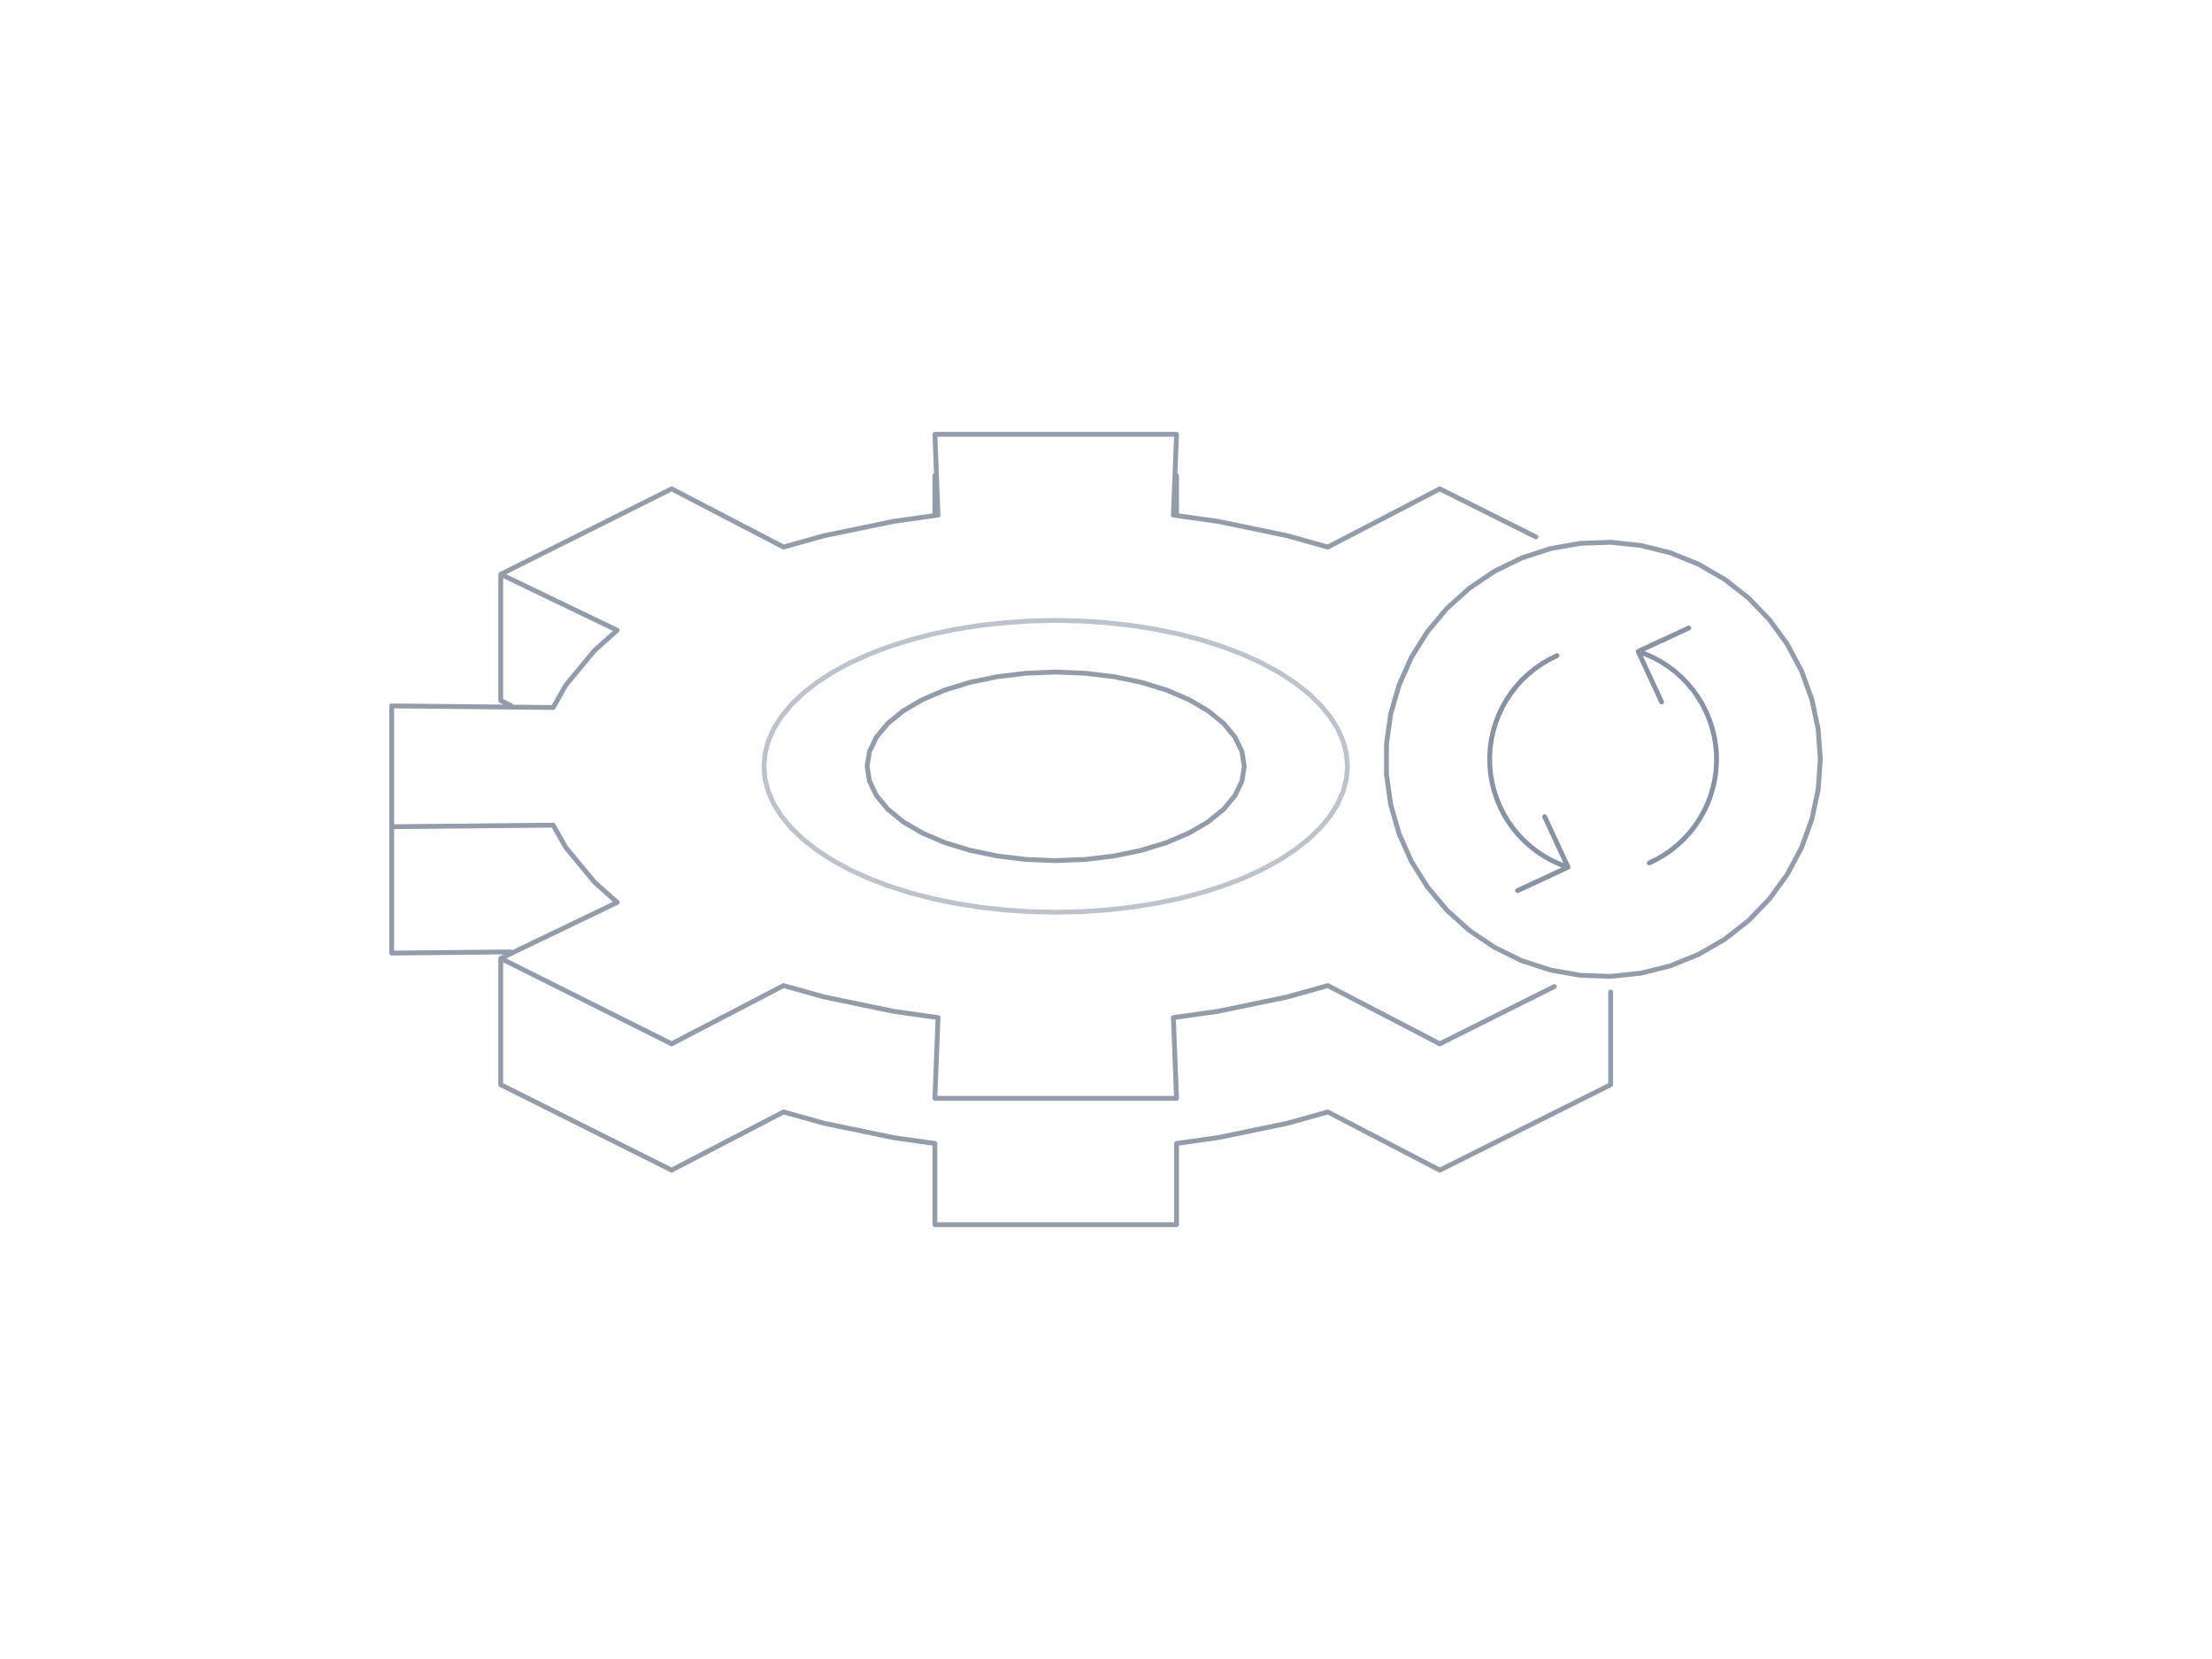
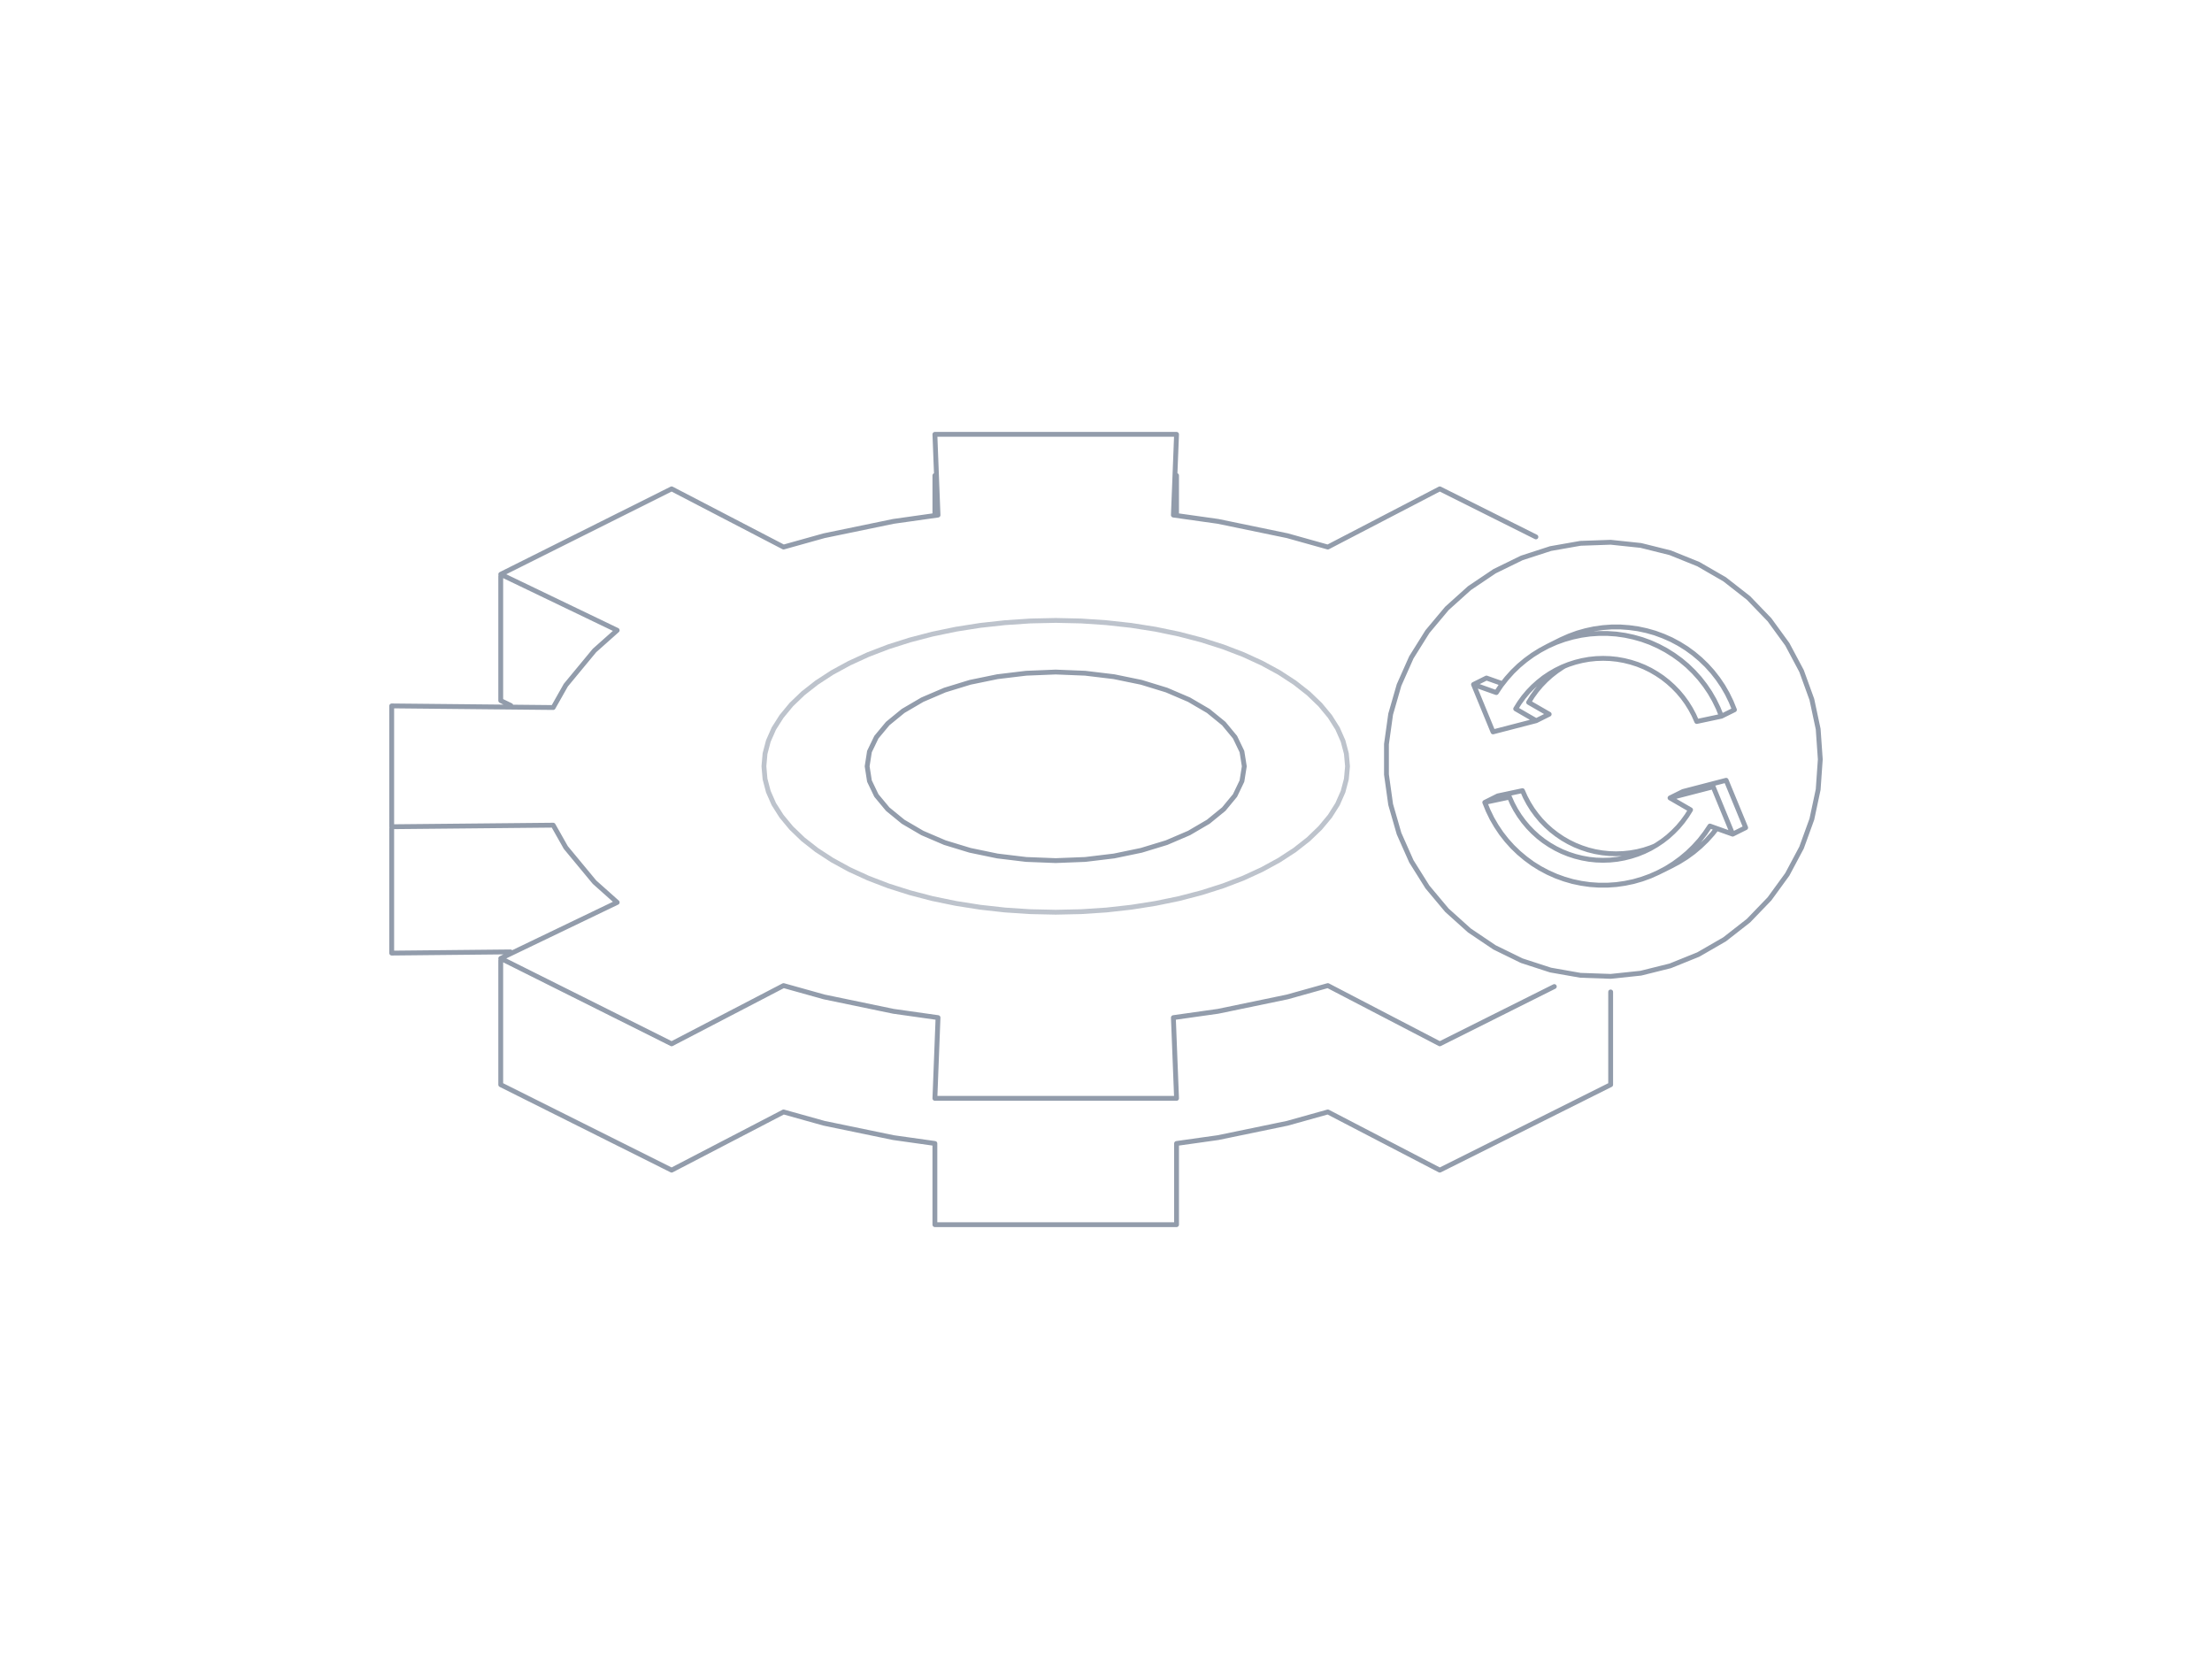
<svg xmlns="http://www.w3.org/2000/svg" viewBox="0 0 480 360" role="img" color="#8792a2" fill="none" stroke="currentColor" stroke-width="1.05" stroke-linecap="round" stroke-linejoin="round">
  <path vector-effect="non-scaling-stroke" stroke-opacity=".55" d="M273.86,188.68 269.79,190.55 265.40,192.23 260.75,193.71 255.85,194.99 250.74,196.04 245.47,196.87 240.08,197.47 234.60,197.83 229.09,197.95 223.57,197.83 218.09,197.47 212.70,196.87 207.43,196.04 202.33,194.99 197.43,193.71 192.77,192.23 188.39,190.55 184.31,188.68 180.58,186.64 177.22,184.45 174.25,182.12 171.70,179.67 169.59,177.12 167.92,174.49 166.73,171.79 166.01,169.05 165.77,166.29 166.01,163.53 166.73,160.80 167.92,158.10 169.59,155.47 171.70,152.91 174.25,150.46 177.22,148.13 180.58,145.94 184.31,143.91 188.39,142.04 192.77,140.36 197.43,138.88 202.33,137.60 207.43,136.54 212.70,135.71 218.09,135.12 223.57,134.75 229.09,134.63 234.60,134.75 240.08,135.12 245.47,135.71 250.74,136.54 255.85,137.60 260.75,138.88 265.40,140.36 269.79,142.04 273.86,143.91 277.59,145.94 280.95,148.13 283.92,150.46 286.47,152.91 288.59,155.47 290.25,158.10 291.44,160.80 292.16,163.53 292.41,166.29 292.16,169.05 291.44,171.79 290.25,174.49 288.59,177.12 286.47,179.67 283.92,182.12 280.95,184.45 277.59,186.64 273.86,188.68" />
-   <path vector-effect="non-scaling-stroke" stroke-opacity=".9" d="M85.00,179.75 85.00,180.60 85.00,206.82 110.77,206.56 M108.66,208.36 108.66,235.38 145.74,253.92 170.03,241.29 178.83,243.75 193.86,246.86 202.87,248.13 202.87,265.75 255.31,265.75 255.31,248.13 264.32,246.86 279.35,243.75 288.14,241.29 312.43,253.92 349.51,235.38 349.51,215.25 M255.31,111.52 255.31,103.18 M202.87,103.18 202.87,111.52 M108.66,125.01 108.66,152.03 110.85,153.09 M337.28,214.08 312.43,226.51 288.14,213.87 279.35,216.33 264.32,219.45 254.62,220.82 255.31,238.34 202.87,238.34 203.55,220.82 193.86,219.45 178.83,216.33 170.03,213.87 145.74,226.51 108.66,207.97 133.93,195.82 129.00,191.42 122.78,183.91 120.04,179.06 85.00,179.40 85.00,153.18 120.04,153.53 122.78,148.68 129.00,141.16 133.93,136.77 108.66,124.62 145.74,106.08 170.03,118.71 178.83,116.25 193.86,113.14 203.55,111.77 202.87,94.25 255.31,94.25 254.62,111.77 264.32,113.14 279.35,116.25 288.14,118.71 312.43,106.08 333.29,116.51 M258.02,180.76 253.14,182.85 247.66,184.52 241.73,185.75 235.49,186.50 229.09,186.75 222.68,186.50 216.44,185.75 210.51,184.52 205.03,182.85 200.15,180.76 195.98,178.32 192.63,175.58 190.17,172.62 188.67,169.49 188.17,166.29 188.67,163.09 190.17,159.97 192.63,157.01 195.98,154.27 200.15,151.83 205.03,149.74 210.51,148.06 216.44,146.84 222.68,146.09 229.09,145.83 235.49,146.09 241.73,146.84 247.66,148.06 253.14,149.74 258.02,151.83 262.19,154.27 265.55,157.01 268.00,159.97 269.50,163.09 270.01,166.29 269.50,169.49 268.00,172.62 265.55,175.58 262.19,178.32 258.02,180.76 258.02,180.76 M349.52,117.67 342.95,117.90 336.47,119.04 330.22,121.07 324.31,123.96 318.86,127.63 313.97,132.03 309.75,137.07 306.26,142.65 303.59,148.65 301.77,154.97 300.86,161.48 300.86,168.06 301.77,174.57 303.59,180.89 306.26,186.90 309.75,192.47 313.97,197.51 318.86,201.91 324.31,205.58 330.22,208.47 336.47,210.50 342.95,211.64 349.52,211.87 356.06,211.18 362.44,209.59 368.53,207.13 374.23,203.84 379.41,199.79 383.97,195.06 387.84,189.74 390.93,183.94 393.17,177.76 394.54,171.33 395.00,164.77 394.54,158.21 393.17,151.78 390.93,145.60 387.84,139.80 383.97,134.48 379.41,129.75 374.23,125.70 368.53,122.41 362.44,119.95 356.06,118.36 349.52,117.67 M395.00,164.77 394.54,158.21 393.17,151.78 390.93,145.60 387.84,139.80 383.97,134.48 379.41,129.75 374.23,125.70 368.53,122.41 362.44,119.95 356.06,118.36 349.52,117.67 342.95,117.90 336.47,119.04 330.22,121.07 324.31,123.96 318.86,127.63 313.97,132.03 309.75,137.07 306.26,142.65 303.59,148.65 301.77,154.97 300.86,161.48 300.86,168.06 301.77,174.57 303.59,180.89 306.26,186.90 309.75,192.47 313.97,197.51 318.86,201.91 324.31,205.58 330.22,208.47 336.47,210.50 342.95,211.64 349.52,211.87 356.06,211.18 362.44,209.59 368.53,207.13 374.23,203.84 379.41,199.79 383.97,195.06 387.84,189.74 390.93,183.94 393.17,177.76 394.54,171.33 395.00,164.77" />
-   <path vector-effect="non-scaling-stroke" stroke-opacity="1" d="M337.86,142.28 336.20,143.10 334.60,144.04 333.08,145.09 331.64,146.26 330.29,147.53 329.05,148.91 327.91,150.37 326.88,151.91 325.97,153.52 325.19,155.20 324.53,156.93 324.01,158.71 323.62,160.52 323.37,162.36 323.26,164.21 323.29,166.06 323.45,167.90 323.76,169.73 324.20,171.53 324.78,173.29 325.48,175.00 326.31,176.66 327.27,178.25 328.34,179.76 329.52,181.18 330.81,182.52 332.19,183.75 333.66,184.88 335.22,185.89 336.84,186.78 338.53,187.55 340.26,188.18 M335.19,177.22 340.26,188.18 329.30,193.26 M357.89,187.26 359.55,186.44 361.15,185.51 362.67,184.45 364.10,183.28 365.45,182.01 366.70,180.64 367.84,179.18 368.86,177.63 369.77,176.02 370.56,174.34 371.21,172.61 371.73,170.83 372.12,169.02 372.37,167.18 372.48,165.33 372.46,163.48 372.29,161.64 371.99,159.81 371.54,158.01 370.97,156.25 370.26,154.54 369.43,152.88 368.48,151.30 367.40,149.78 366.22,148.36 364.94,147.02 363.55,145.79 362.08,144.67 360.53,143.65 358.91,142.76 357.22,142.00 355.48,141.36 M360.56,152.32 355.48,141.36 366.45,136.28" />
+   <path vector-effect="non-scaling-stroke" stroke-opacity=".9" d="M85.00,179.75 85.00,180.60 85.00,206.82 110.77,206.56 M108.66,208.36 108.66,235.38 145.74,253.92 170.03,241.29 178.83,243.75 193.86,246.86 202.87,248.13 202.87,265.75 255.31,265.75 255.31,248.13 264.32,246.86 279.35,243.75 288.14,241.29 312.43,253.92 349.51,235.38 349.51,215.25 M255.31,111.52 255.31,103.18 M202.87,103.18 202.87,111.52 M108.66,125.01 108.66,152.03 110.85,153.09 M337.28,214.08 312.43,226.51 288.14,213.87 279.35,216.33 264.32,219.45 254.62,220.82 255.31,238.34 202.87,238.34 203.55,220.82 193.86,219.45 178.83,216.33 170.03,213.87 145.74,226.51 108.66,207.97 133.93,195.82 129.00,191.42 122.78,183.91 120.04,179.06 85.00,179.40 85.00,153.18 120.04,153.53 122.78,148.68 129.00,141.16 133.93,136.77 108.66,124.62 145.74,106.08 170.03,118.71 178.83,116.25 193.86,113.14 203.55,111.77 202.87,94.25 255.31,94.25 254.62,111.77 264.32,113.14 279.35,116.25 288.14,118.71 312.43,106.08 333.29,116.51 M258.02,180.76 253.14,182.85 247.66,184.52 241.73,185.75 235.49,186.50 229.09,186.75 222.68,186.50 216.44,185.75 210.51,184.52 205.03,182.85 200.15,180.76 195.98,178.32 192.63,175.58 190.17,172.62 188.67,169.49 188.17,166.29 188.67,163.09 190.17,159.97 192.63,157.01 195.98,154.27 200.15,151.83 205.03,149.74 210.51,148.06 216.44,146.84 222.68,146.09 229.09,145.83 235.49,146.09 241.73,146.84 247.66,148.06 253.14,149.74 258.02,151.83 262.19,154.27 265.55,157.01 268.00,159.97 269.50,163.09 270.01,166.29 269.50,169.49 268.00,172.62 265.55,175.58 262.19,178.32 258.02,180.76 258.02,180.76 M349.52,117.67 342.95,117.90 336.47,119.04 330.22,121.07 324.31,123.96 318.86,127.63 313.97,132.03 309.75,137.07 306.26,142.65 303.59,148.65 301.77,154.97 300.86,161.48 300.86,168.06 301.77,174.57 303.59,180.89 306.26,186.90 309.75,192.47 313.97,197.51 318.86,201.91 324.31,205.58 330.22,208.47 336.47,210.50 342.95,211.64 349.52,211.87 356.06,211.18 362.44,209.59 368.53,207.13 374.23,203.84 379.41,199.79 383.97,195.06 387.84,189.74 390.93,183.94 393.17,177.76 394.54,171.33 395.00,164.77 394.54,158.21 393.17,151.78 390.93,145.60 387.84,139.80 383.97,134.48 379.41,129.75 374.23,125.70 368.53,122.41 362.44,119.95 356.06,118.36 349.52,117.67 M395.00,164.77 394.54,158.21 393.17,151.78 390.93,145.60 387.84,139.80 383.97,134.48 379.41,129.75 374.23,125.70 368.53,122.41 362.44,119.95 356.06,118.36 349.52,117.67 342.95,117.90 336.47,119.04 330.22,121.07 324.31,123.96 318.86,127.63 313.97,132.03 309.75,137.07 306.26,142.65 303.59,148.65 301.77,154.97 300.86,161.48 300.86,168.06 301.77,174.57 303.59,180.89 306.26,186.90 309.75,192.47 313.97,197.51 318.86,201.91 324.31,205.58 330.22,208.47 336.47,210.50 342.95,211.64 349.52,211.87 356.06,211.18 362.44,209.59 368.53,207.13 374.23,203.84 379.41,199.79 383.97,195.06 387.84,189.74 390.93,183.94 393.17,177.76 394.54,171.33 395.00,164.77 M334.21,141.11 332.59,142.12 331.05,143.24 329.59,144.46 328.21,145.79 326.94,147.21 326.04,148.36 322.56,147.13 319.75,148.53 323.98,158.82 333.35,156.39 336.17,154.98 331.71,152.41 332.52,151.11 333.42,149.87 334.40,148.70 335.47,147.60 336.60,146.58 337.81,145.64 339.08,144.78 339.51,144.53 340.38,144.18 341.83,143.71 343.32,143.34 344.82,143.07 346.34,142.91 347.87,142.86 349.40,142.91 350.92,143.07 352.43,143.34 353.91,143.71 355.37,144.18 356.78,144.75 358.16,145.42 359.48,146.19 360.75,147.04 361.96,147.99 363.09,149.01 364.16,150.11 365.14,151.28 366.04,152.52 366.85,153.82 367.57,155.17 368.19,156.56 373.55,155.42 376.37,154.02 375.65,152.25 374.81,150.53 373.86,148.88 372.79,147.30 371.62,145.80 370.34,144.38 368.97,143.06 367.51,141.83 365.97,140.71 364.35,139.70 362.67,138.80 360.92,138.03 359.13,137.37 357.30,136.85 355.43,136.45 353.54,136.19 351.64,136.05 349.73,136.05 347.83,136.19 345.94,136.45 344.08,136.85 342.24,137.37 340.45,138.03 338.71,138.80 335.89,140.21 334.21,141.11 M373.55,155.42 372.84,153.66 372.00,151.94 371.05,150.29 369.98,148.71 368.81,147.21 367.53,145.79 366.16,144.46 364.70,143.24 363.15,142.12 361.54,141.11 359.85,140.21 358.11,139.43 356.32,138.78 354.48,138.26 352.62,137.86 350.73,137.59 348.83,137.46 346.92,137.46 345.02,137.59 343.13,137.86 341.26,138.26 339.43,138.78 337.64,139.43 335.89,140.21 334.21,141.11 332.59,142.12 331.05,143.24 329.59,144.46 328.21,145.79 326.94,147.21 325.76,148.71 324.70,150.29 319.75,148.53 323.98,158.82 333.35,156.39 328.90,153.82 329.71,152.52 330.61,151.28 331.59,150.11 332.65,149.01 333.79,147.99 334.99,147.04 336.26,146.19 337.59,145.42 338.96,144.75 340.38,144.18 341.83,143.71 343.32,143.34 344.82,143.07 346.34,142.91 347.87,142.86 349.40,142.91 350.92,143.07 352.43,143.34 353.91,143.71 355.37,144.18 356.78,144.75 358.16,145.42 359.48,146.19 360.75,147.04 361.96,147.99 363.09,149.01 364.16,150.11 365.14,151.28 366.04,152.52 366.85,153.82 367.57,155.17 368.19,156.56 373.55,155.42 M325.76,180.83 326.94,182.34 328.21,183.75 329.59,185.08 331.05,186.30 332.59,187.43 334.21,188.44 335.89,189.33 337.64,190.11 339.43,190.76 341.26,191.29 343.13,191.68 345.02,191.95 346.92,192.08 348.83,192.08 350.73,191.95 352.62,191.68 354.48,191.29 356.32,190.76 358.11,190.11 359.85,189.33 362.67,187.93 364.35,187.03 365.97,186.02 367.51,184.90 368.97,183.67 370.34,182.35 371.62,180.93 372.52,179.78 375.99,181.01 378.81,179.60 374.57,169.32 365.21,171.75 362.39,173.15 366.85,175.73 366.04,177.02 365.14,178.26 364.16,179.43 363.09,180.53 361.96,181.56 360.75,182.50 359.48,183.35 359.05,183.60 358.18,183.95 356.73,184.43 355.24,184.80 353.74,185.06 352.22,185.22 350.69,185.27 349.16,185.22 347.64,185.06 346.13,184.80 344.65,184.43 343.19,183.95 341.77,183.38 340.40,182.71 339.08,181.95 337.81,181.09 336.60,180.15 335.47,179.13 334.40,178.03 333.42,176.85 332.52,175.62 331.71,174.32 330.99,172.97 330.37,171.57 325.01,172.71 322.19,174.12 322.91,175.89 323.74,177.60 324.70,179.25 325.76,180.83 M322.19,174.12 322.91,175.89 323.74,177.60 324.70,179.25 325.76,180.83 326.94,182.34 328.21,183.75 329.59,185.08 331.05,186.30 332.59,187.43 334.21,188.44 335.89,189.33 337.64,190.11 339.43,190.76 341.26,191.29 343.13,191.68 345.02,191.95 346.92,192.08 348.83,192.08 350.73,191.95 352.62,191.68 354.48,191.29 356.32,190.76 358.11,190.11 359.85,189.33 361.54,188.44 363.15,187.43 364.70,186.30 366.16,185.08 367.53,183.75 368.81,182.34 369.98,180.83 371.05,179.25 375.99,181.01 371.76,170.73 362.39,173.15 366.85,175.73 366.04,177.02 365.14,178.26 364.16,179.43 363.09,180.53 361.96,181.56 360.75,182.50 359.48,183.35 358.16,184.12 356.78,184.79 355.37,185.36 353.91,185.83 352.43,186.20 350.92,186.47 349.40,186.63 347.87,186.68 346.34,186.63 344.82,186.47 343.32,186.20 341.83,185.83 340.38,185.36 338.96,184.79 337.59,184.12 336.26,183.35 334.99,182.50 333.79,181.56 332.65,180.53 331.59,179.43 330.61,178.26 329.71,177.02 328.90,175.73 328.18,174.38 327.56,172.98 322.19,174.12" />
</svg>
